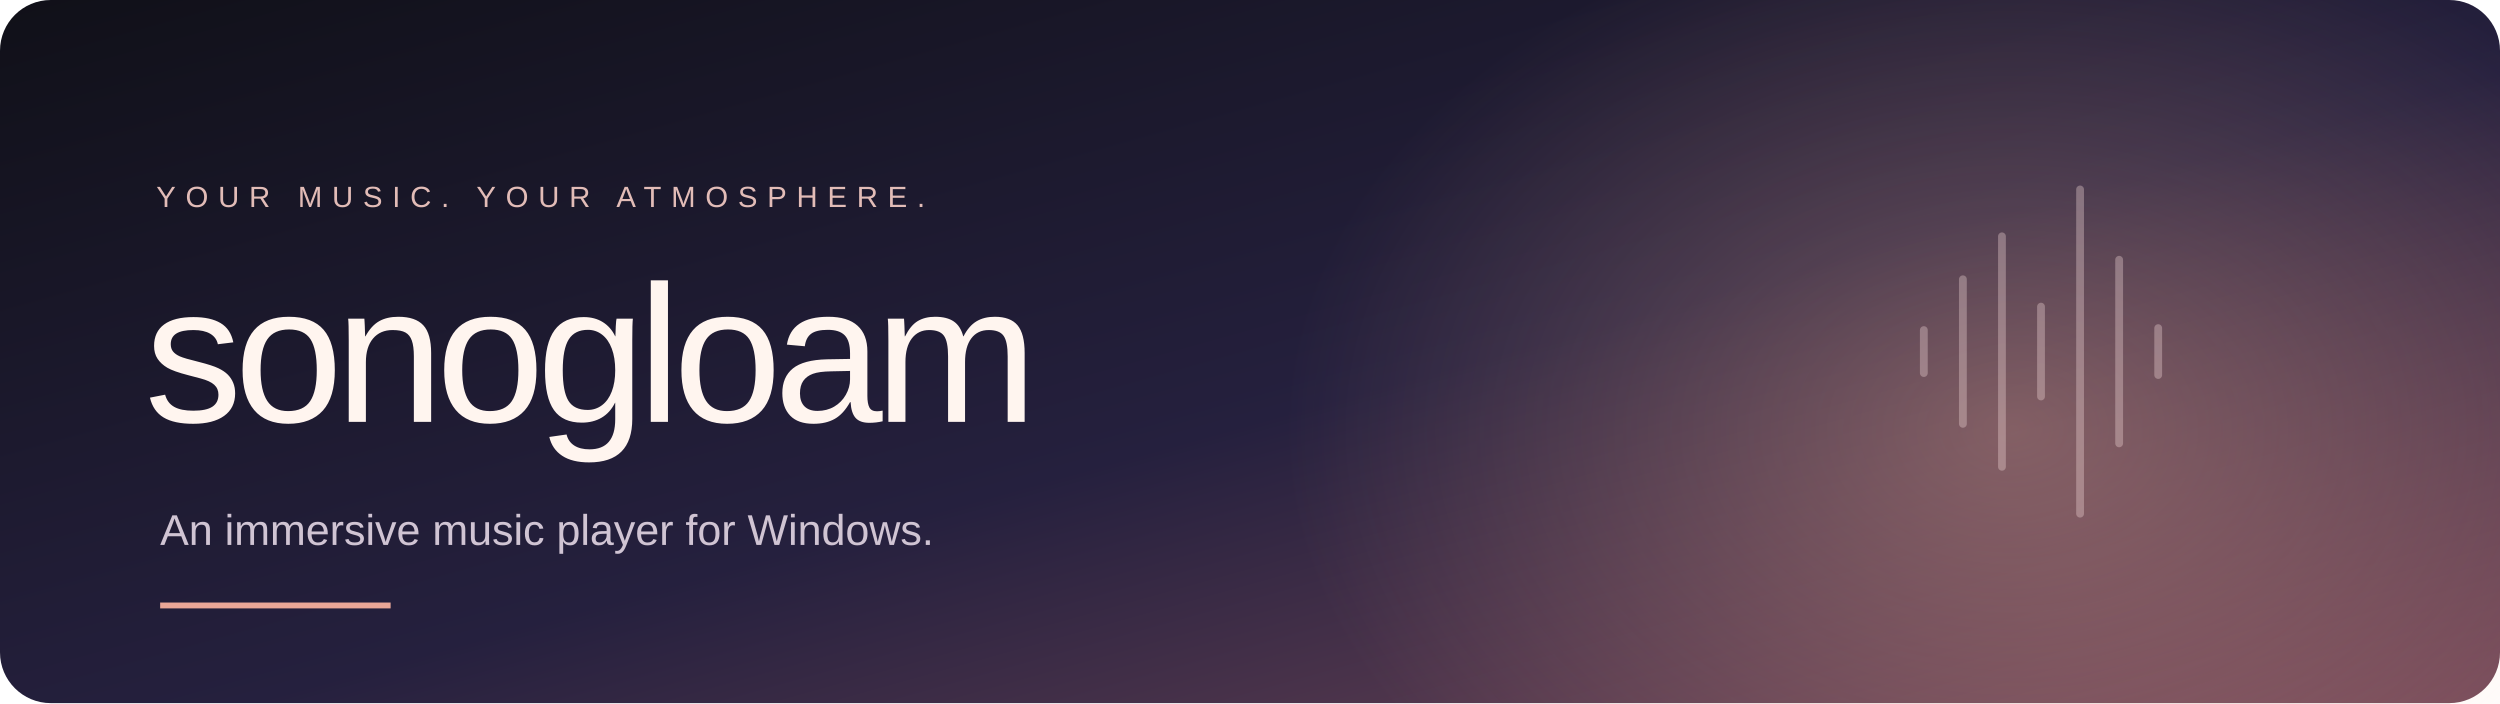
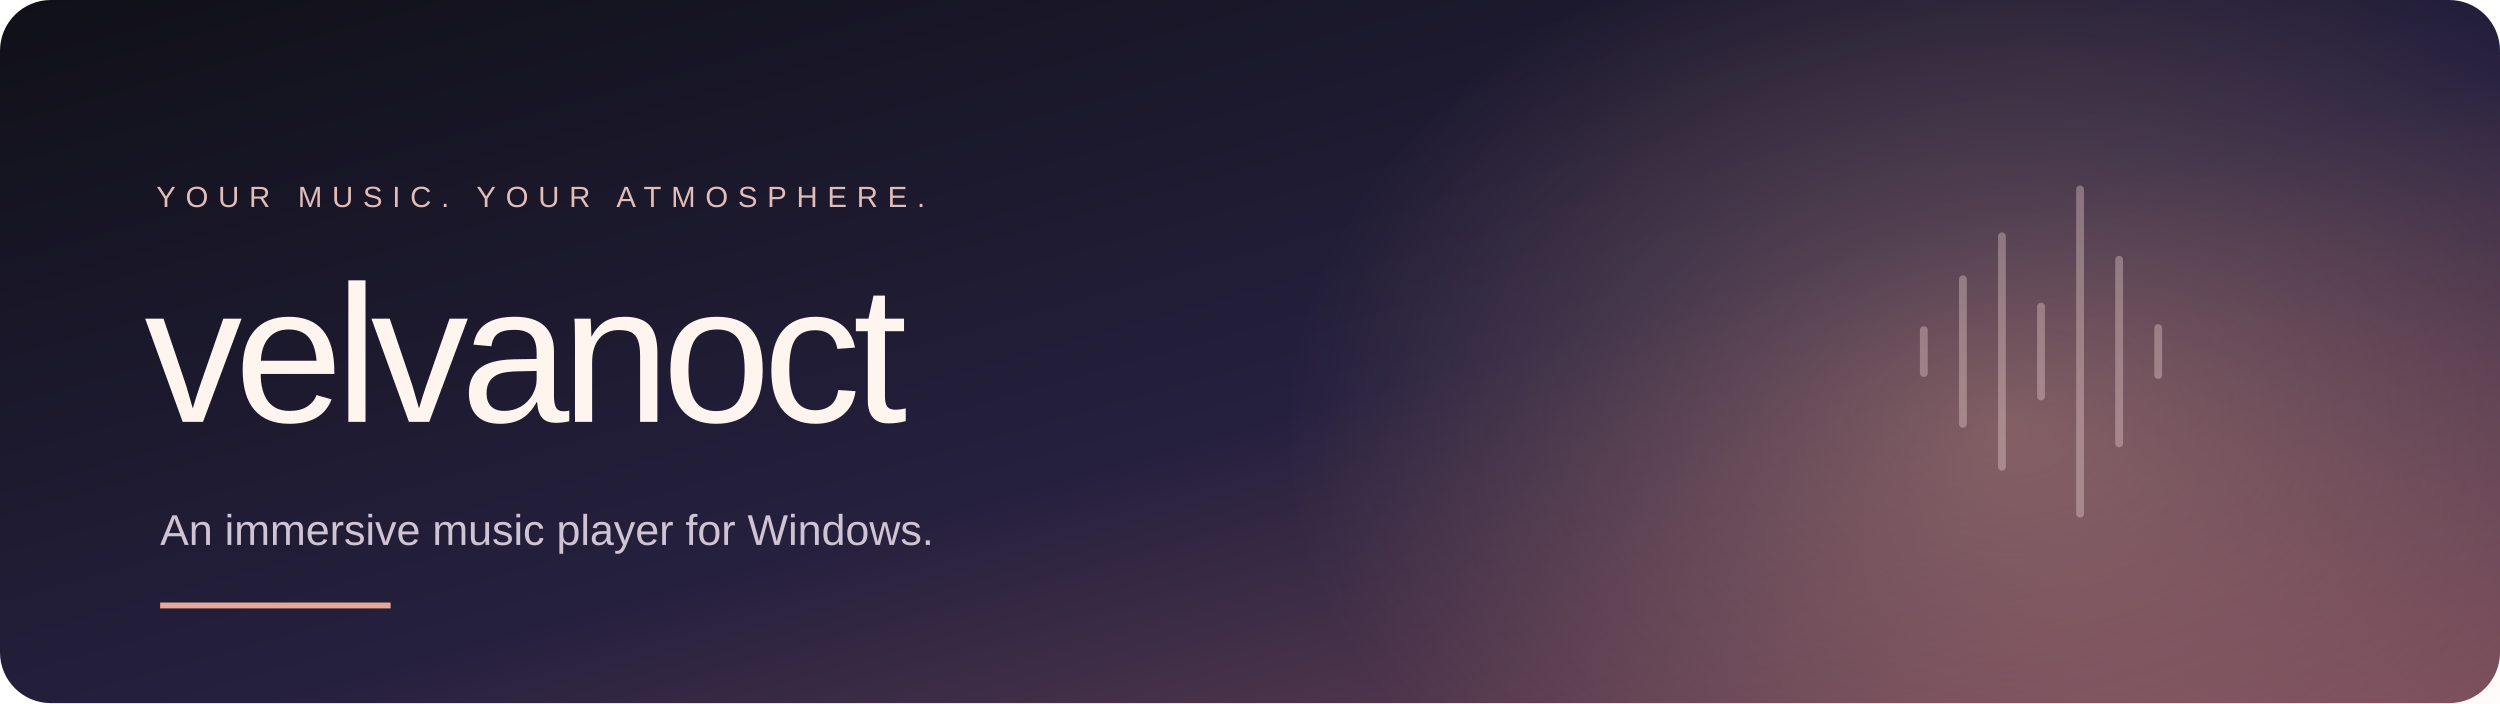
<svg xmlns="http://www.w3.org/2000/svg" width="1280" height="360" viewBox="0 0 1280 360">
  <defs>
    <linearGradient id="bg" x2="1" y2="1">
      <stop stop-color="#101018" />
      <stop offset=".55" stop-color="#25203e" />
      <stop offset="1" stop-color="#754959" />
    </linearGradient>
    <radialGradient id="glow">
      <stop stop-color="#ffba9b" stop-opacity=".35" />
      <stop offset="1" stop-color="#ffba9b" stop-opacity="0" />
    </radialGradient>
  </defs>
  <rect width="1280" height="360" rx="26" fill="url(#bg)" />
  <ellipse cx="1030" cy="220" rx="370" ry="270" fill="url(#glow)" />
  <g stroke="#f3d9da" stroke-opacity=".35" stroke-width="4" stroke-linecap="round">
    <path d="M985 169v22m20-48v74m20-96v118m20-82v46m20-106v166m20-130v94m20-59v24" />
  </g>
  <text x="80" y="106" font-family="Segoe UI,Arial,sans-serif" font-size="15" letter-spacing="5" fill="#e2bcb7">YOUR MUSIC. YOUR ATMOSPHERE.</text>
-   <text x="74" y="216" font-family="Segoe UI,Arial,sans-serif" font-size="100" font-weight="300" letter-spacing="-4" fill="#fff5ef">sonogloam</text>
+   <text x="74" y="216" font-family="Segoe UI,Arial,sans-serif" font-size="100" font-weight="300" letter-spacing="-4" fill="#fff5ef">velvanoct</text>
  <text x="82" y="279" font-family="Segoe UI,Arial,sans-serif" font-size="22" fill="#d0c4d3">An immersive music player for Windows.</text>
  <path d="M82 310h118" stroke="#eaa797" stroke-width="3" />
</svg>
